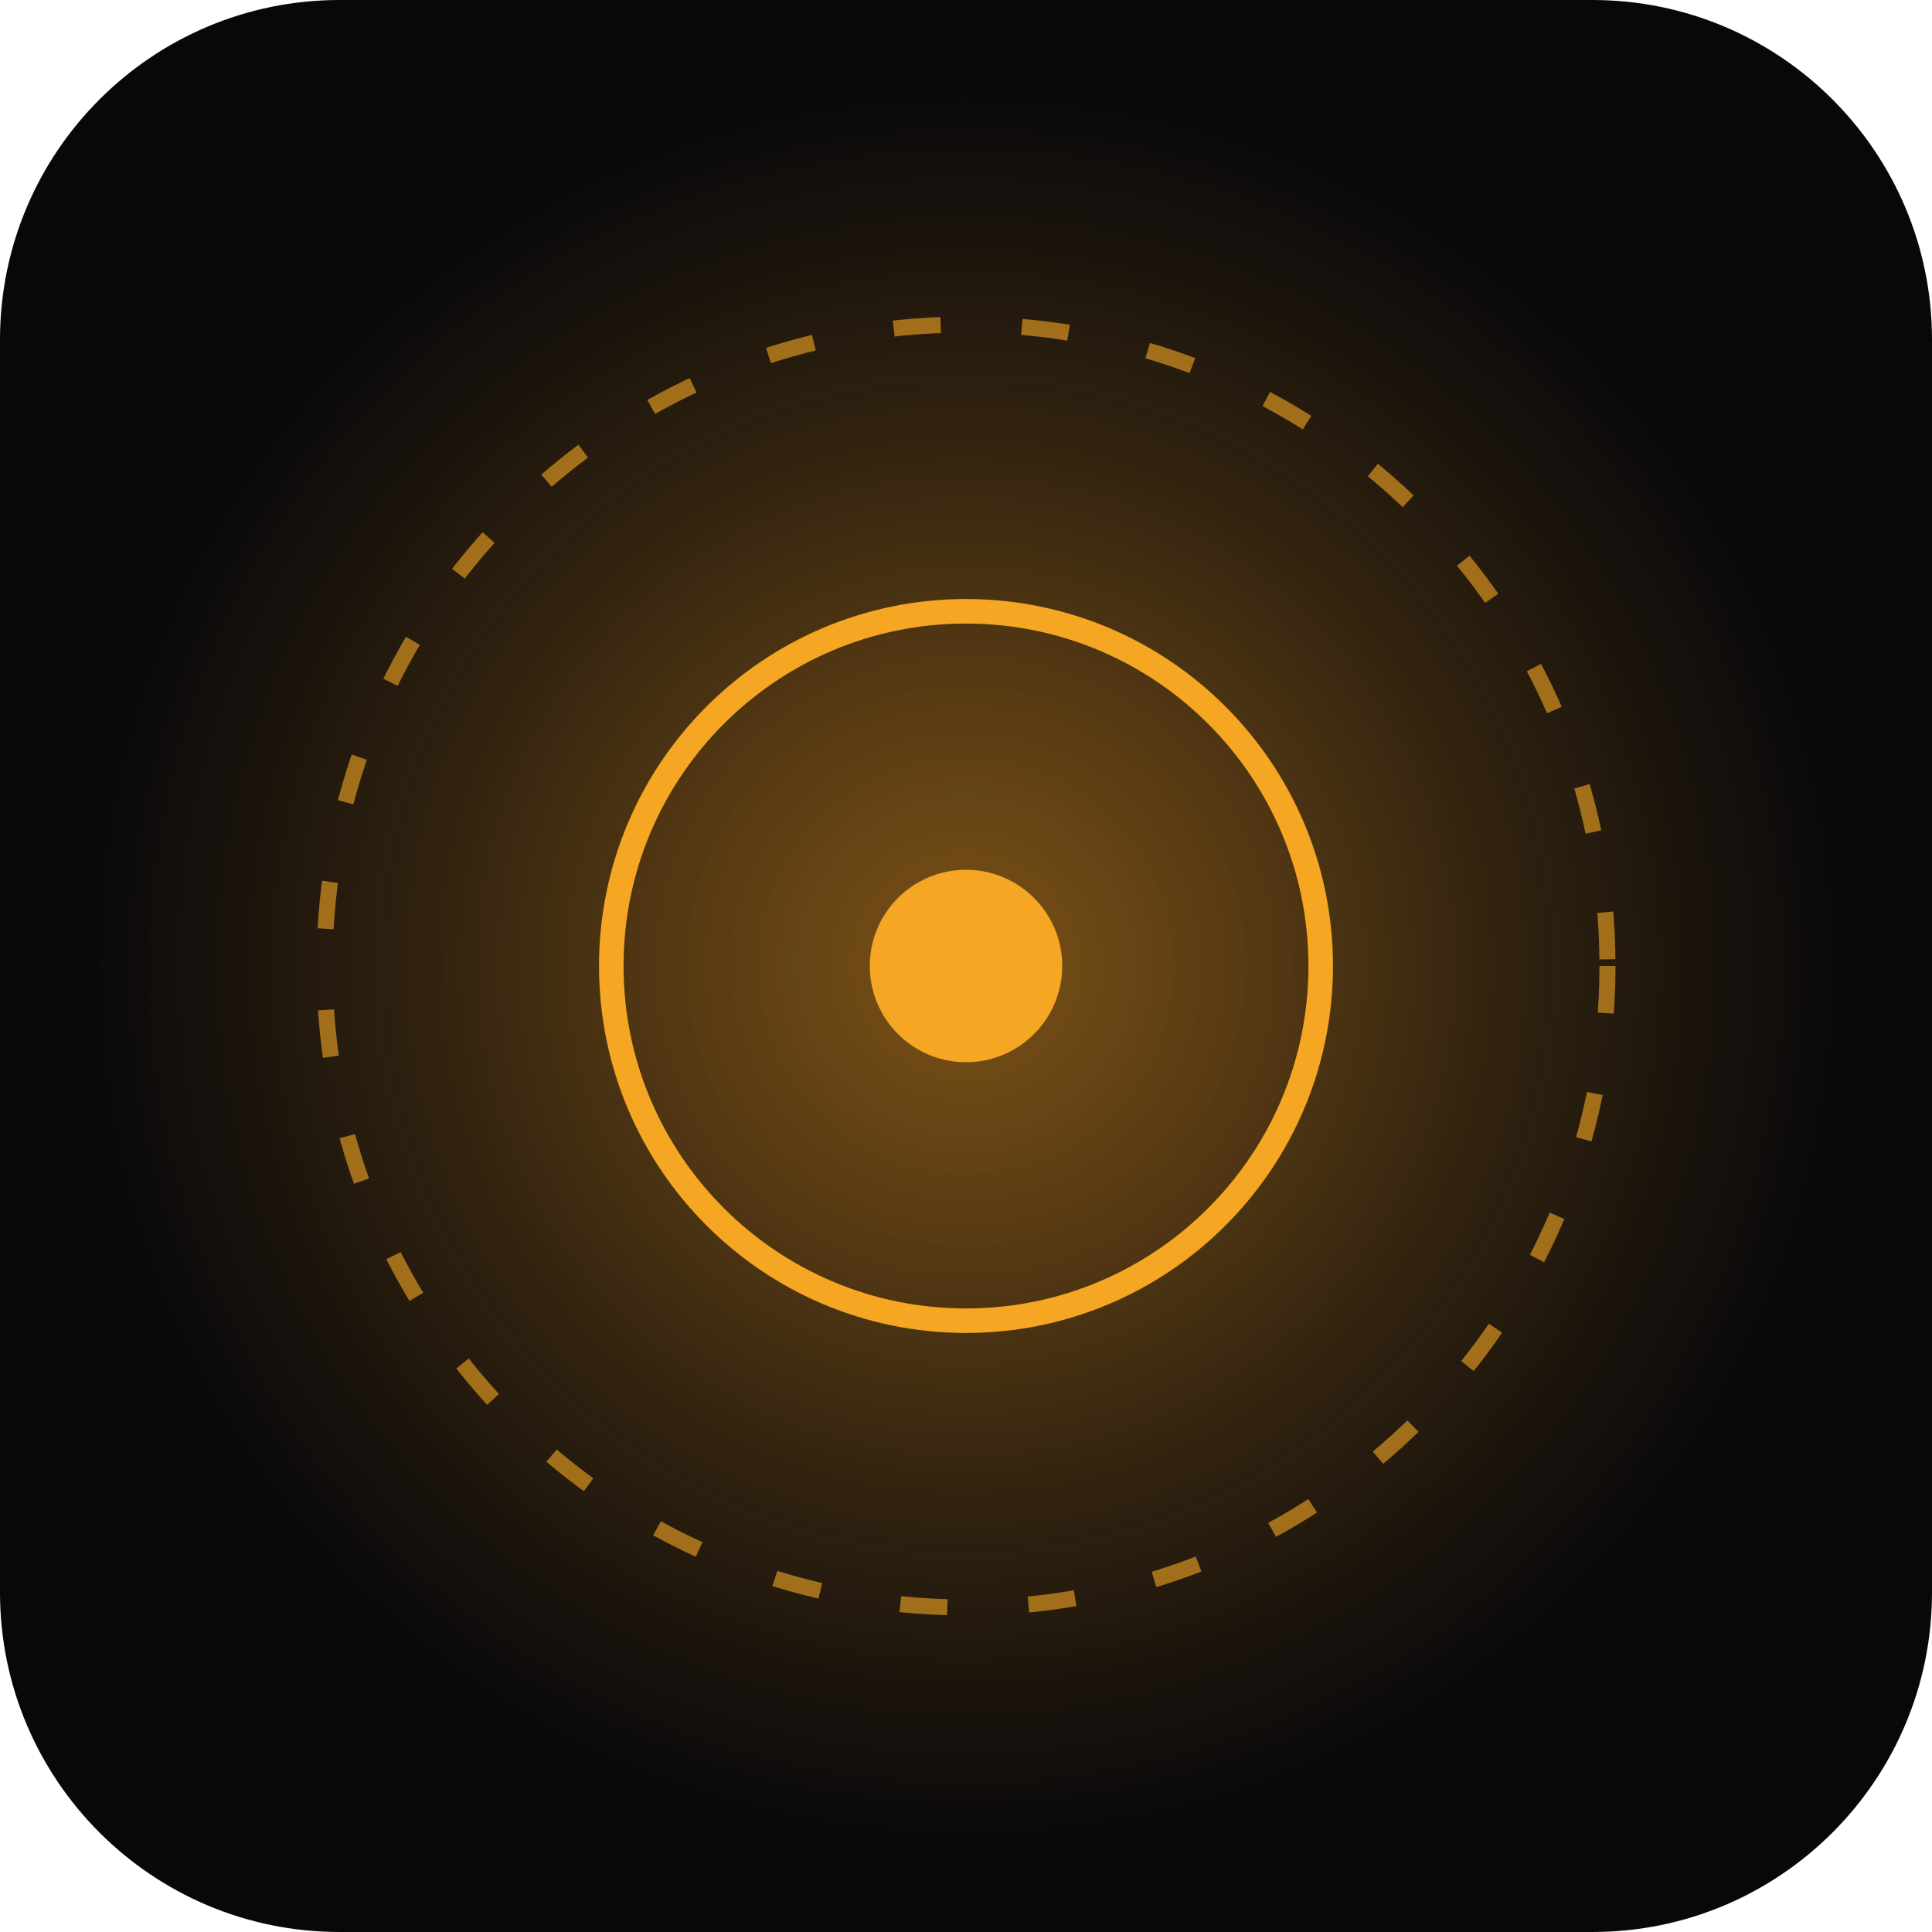
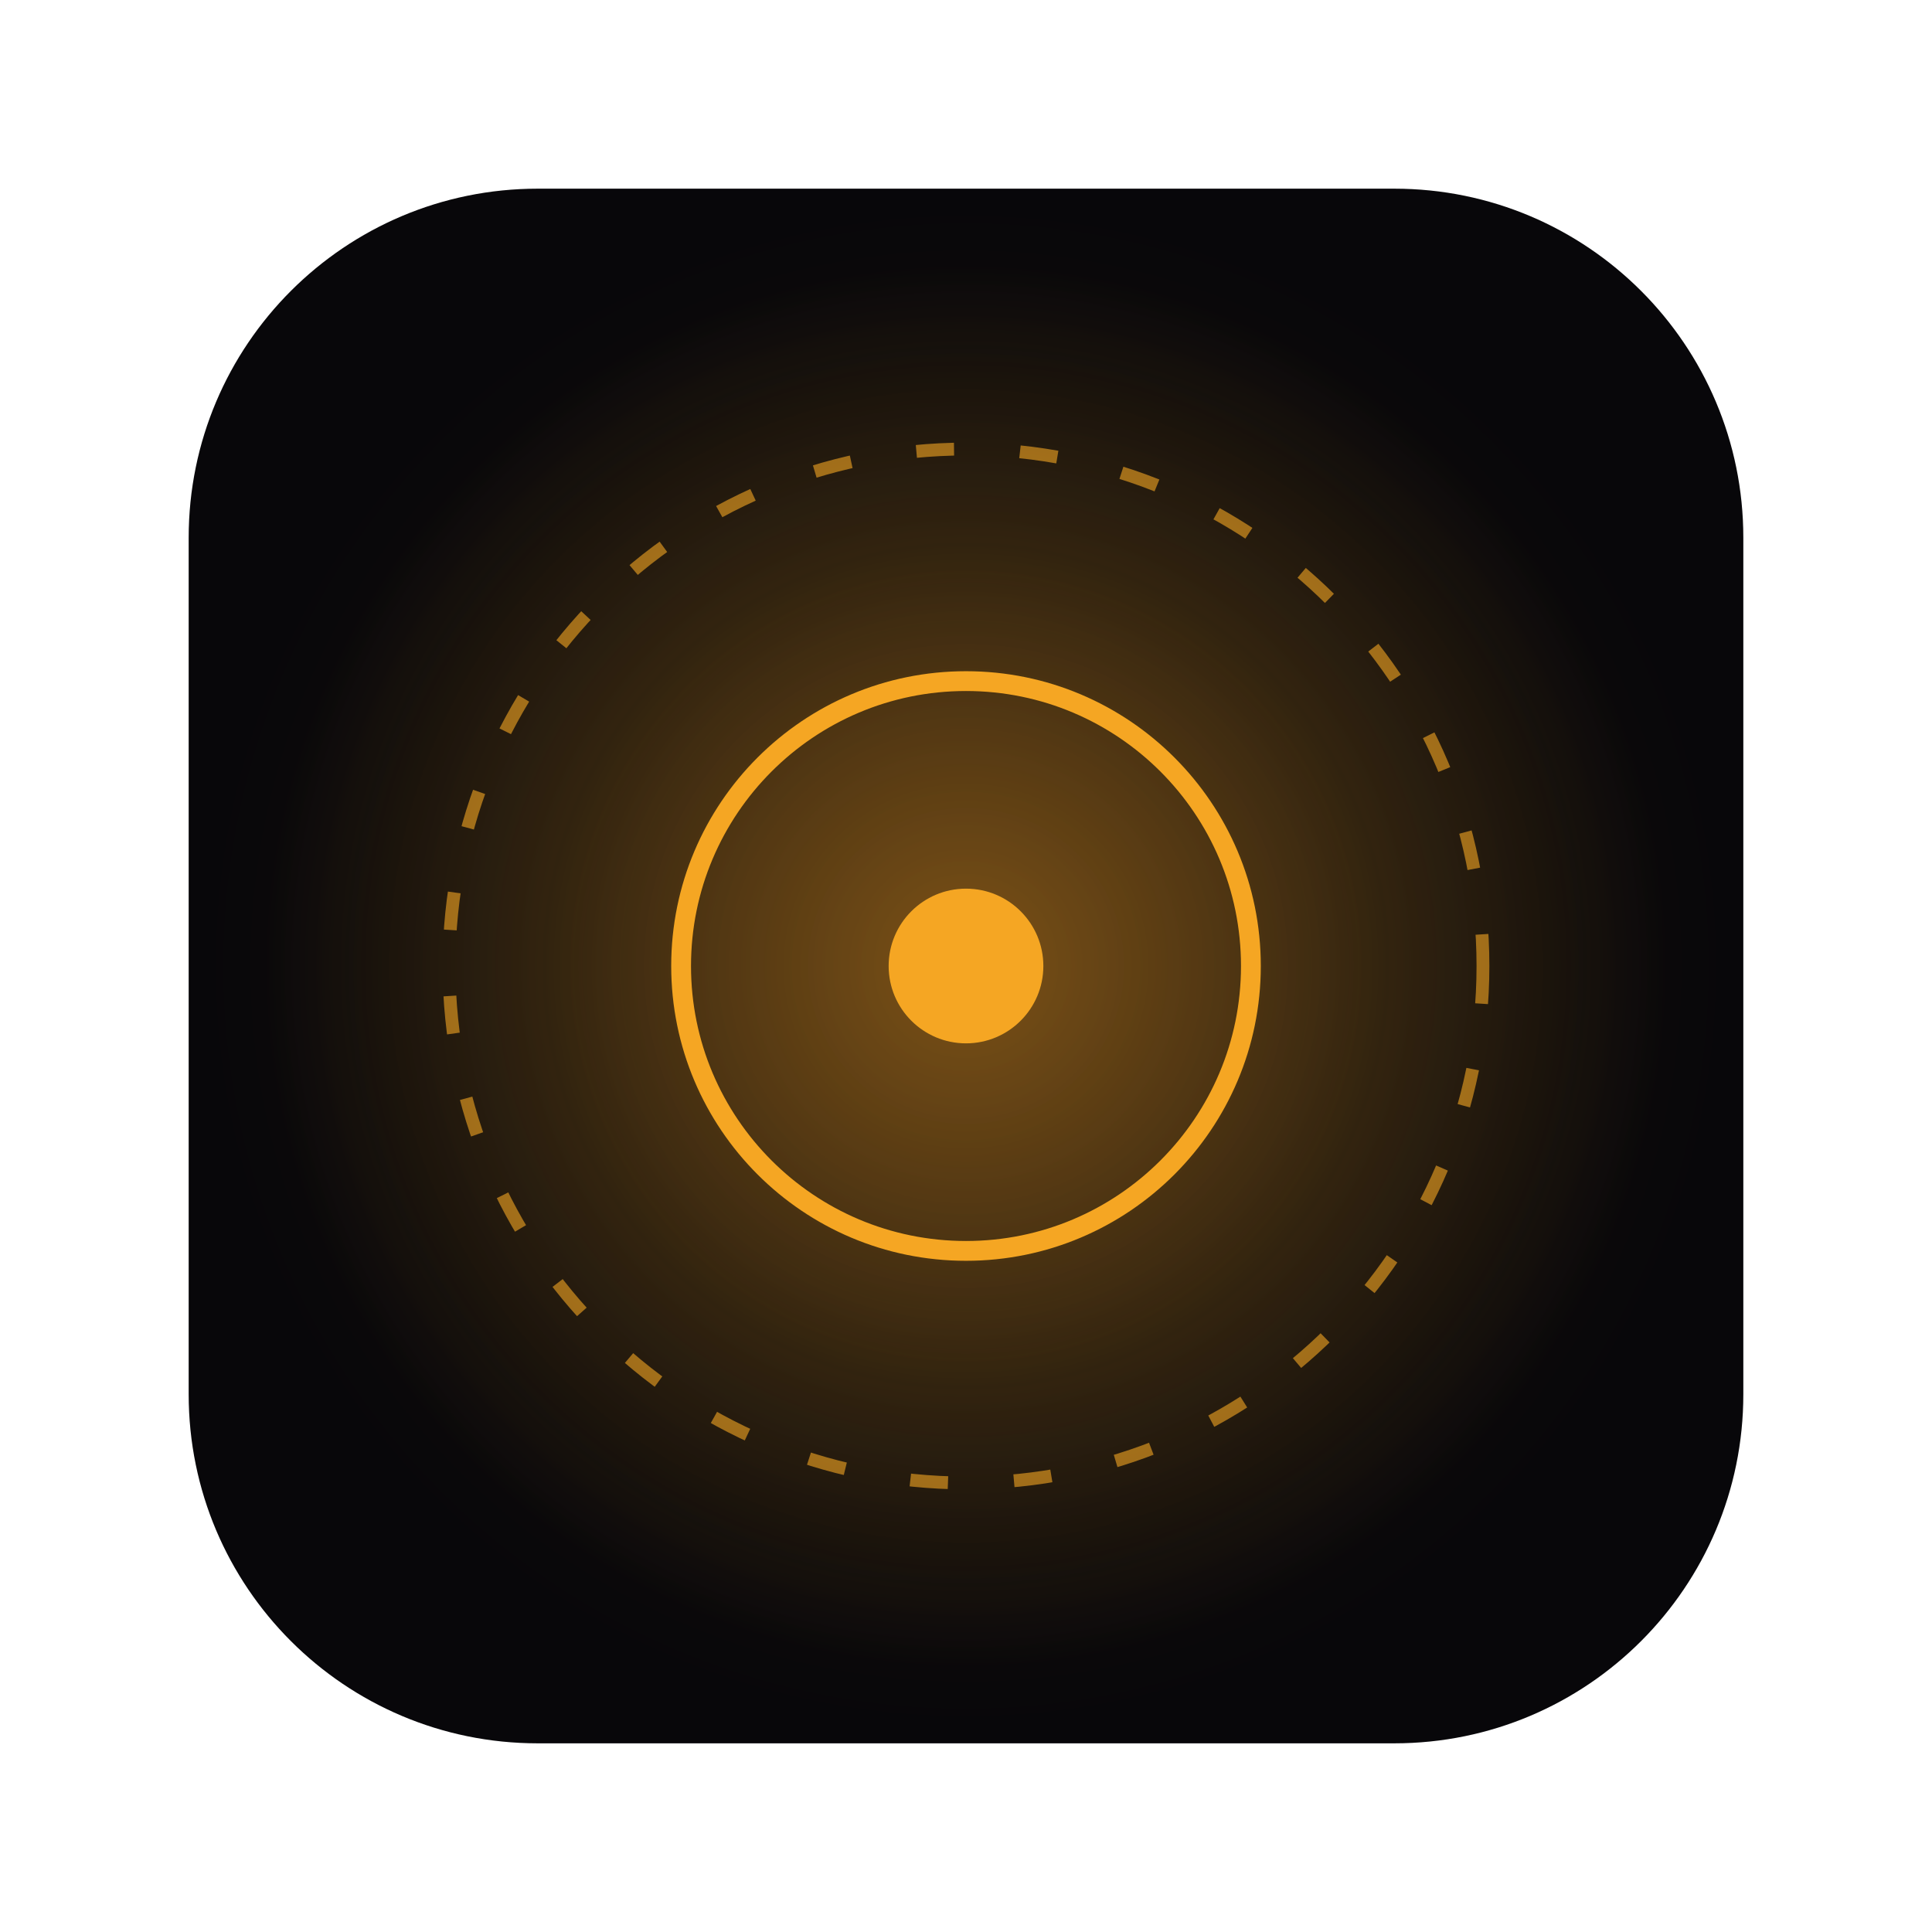
<svg xmlns="http://www.w3.org/2000/svg" viewBox="0 0 1024 1024" width="1024" height="1024">
  <defs>
    <radialGradient id="bg" cx="50%" cy="50%" r="50%">
      <stop offset="0%" stop-color="#3a2410" />
      <stop offset="55%" stop-color="#120e0c" />
      <stop offset="100%" stop-color="#08070a" />
    </radialGradient>
    <radialGradient id="glow" cx="50%" cy="50%" r="50%">
      <stop offset="0%" stop-color="#f5a623" stop-opacity="0.35" />
      <stop offset="100%" stop-color="#f5a623" stop-opacity="0" />
    </radialGradient>
+     <clipPath id="squircle">
+       <rect x="100" y="100" width="824" height="824" rx="185" ry="185" />
+     </clipPath>
  </defs>
-   <rect x="0" y="0" width="1024" height="1024" rx="180" ry="180" fill="url(#bg)" />
-   <circle cx="512" cy="512" r="470" fill="url(#glow)" />
-   <circle cx="512" cy="512" r="188" fill="none" stroke="#f5a623" stroke-width="13" />
-   <circle cx="512" cy="512" r="51" fill="#f5a623" />
-   <circle cx="512" cy="512" r="340" fill="none" stroke="#f5a623" stroke-width="8.5" stroke-dasharray="25 43" opacity="0.6" />
+   <g clip-path="url(#squircle)">
+     <rect x="100" y="100" width="824" height="824" fill="url(#bg)" />
+     <circle cx="512" cy="512" r="378" fill="url(#glow)" />
+     <circle cx="512" cy="512" r="151" fill="none" stroke="#f5a623" stroke-width="10.5" />
+     <circle cx="512" cy="512" r="41" fill="#f5a623" />
+     <circle cx="512" cy="512" r="274" fill="none" stroke="#f5a623" stroke-width="6.8" stroke-dasharray="20 35" opacity="0.6" />
+   </g>
</svg>
